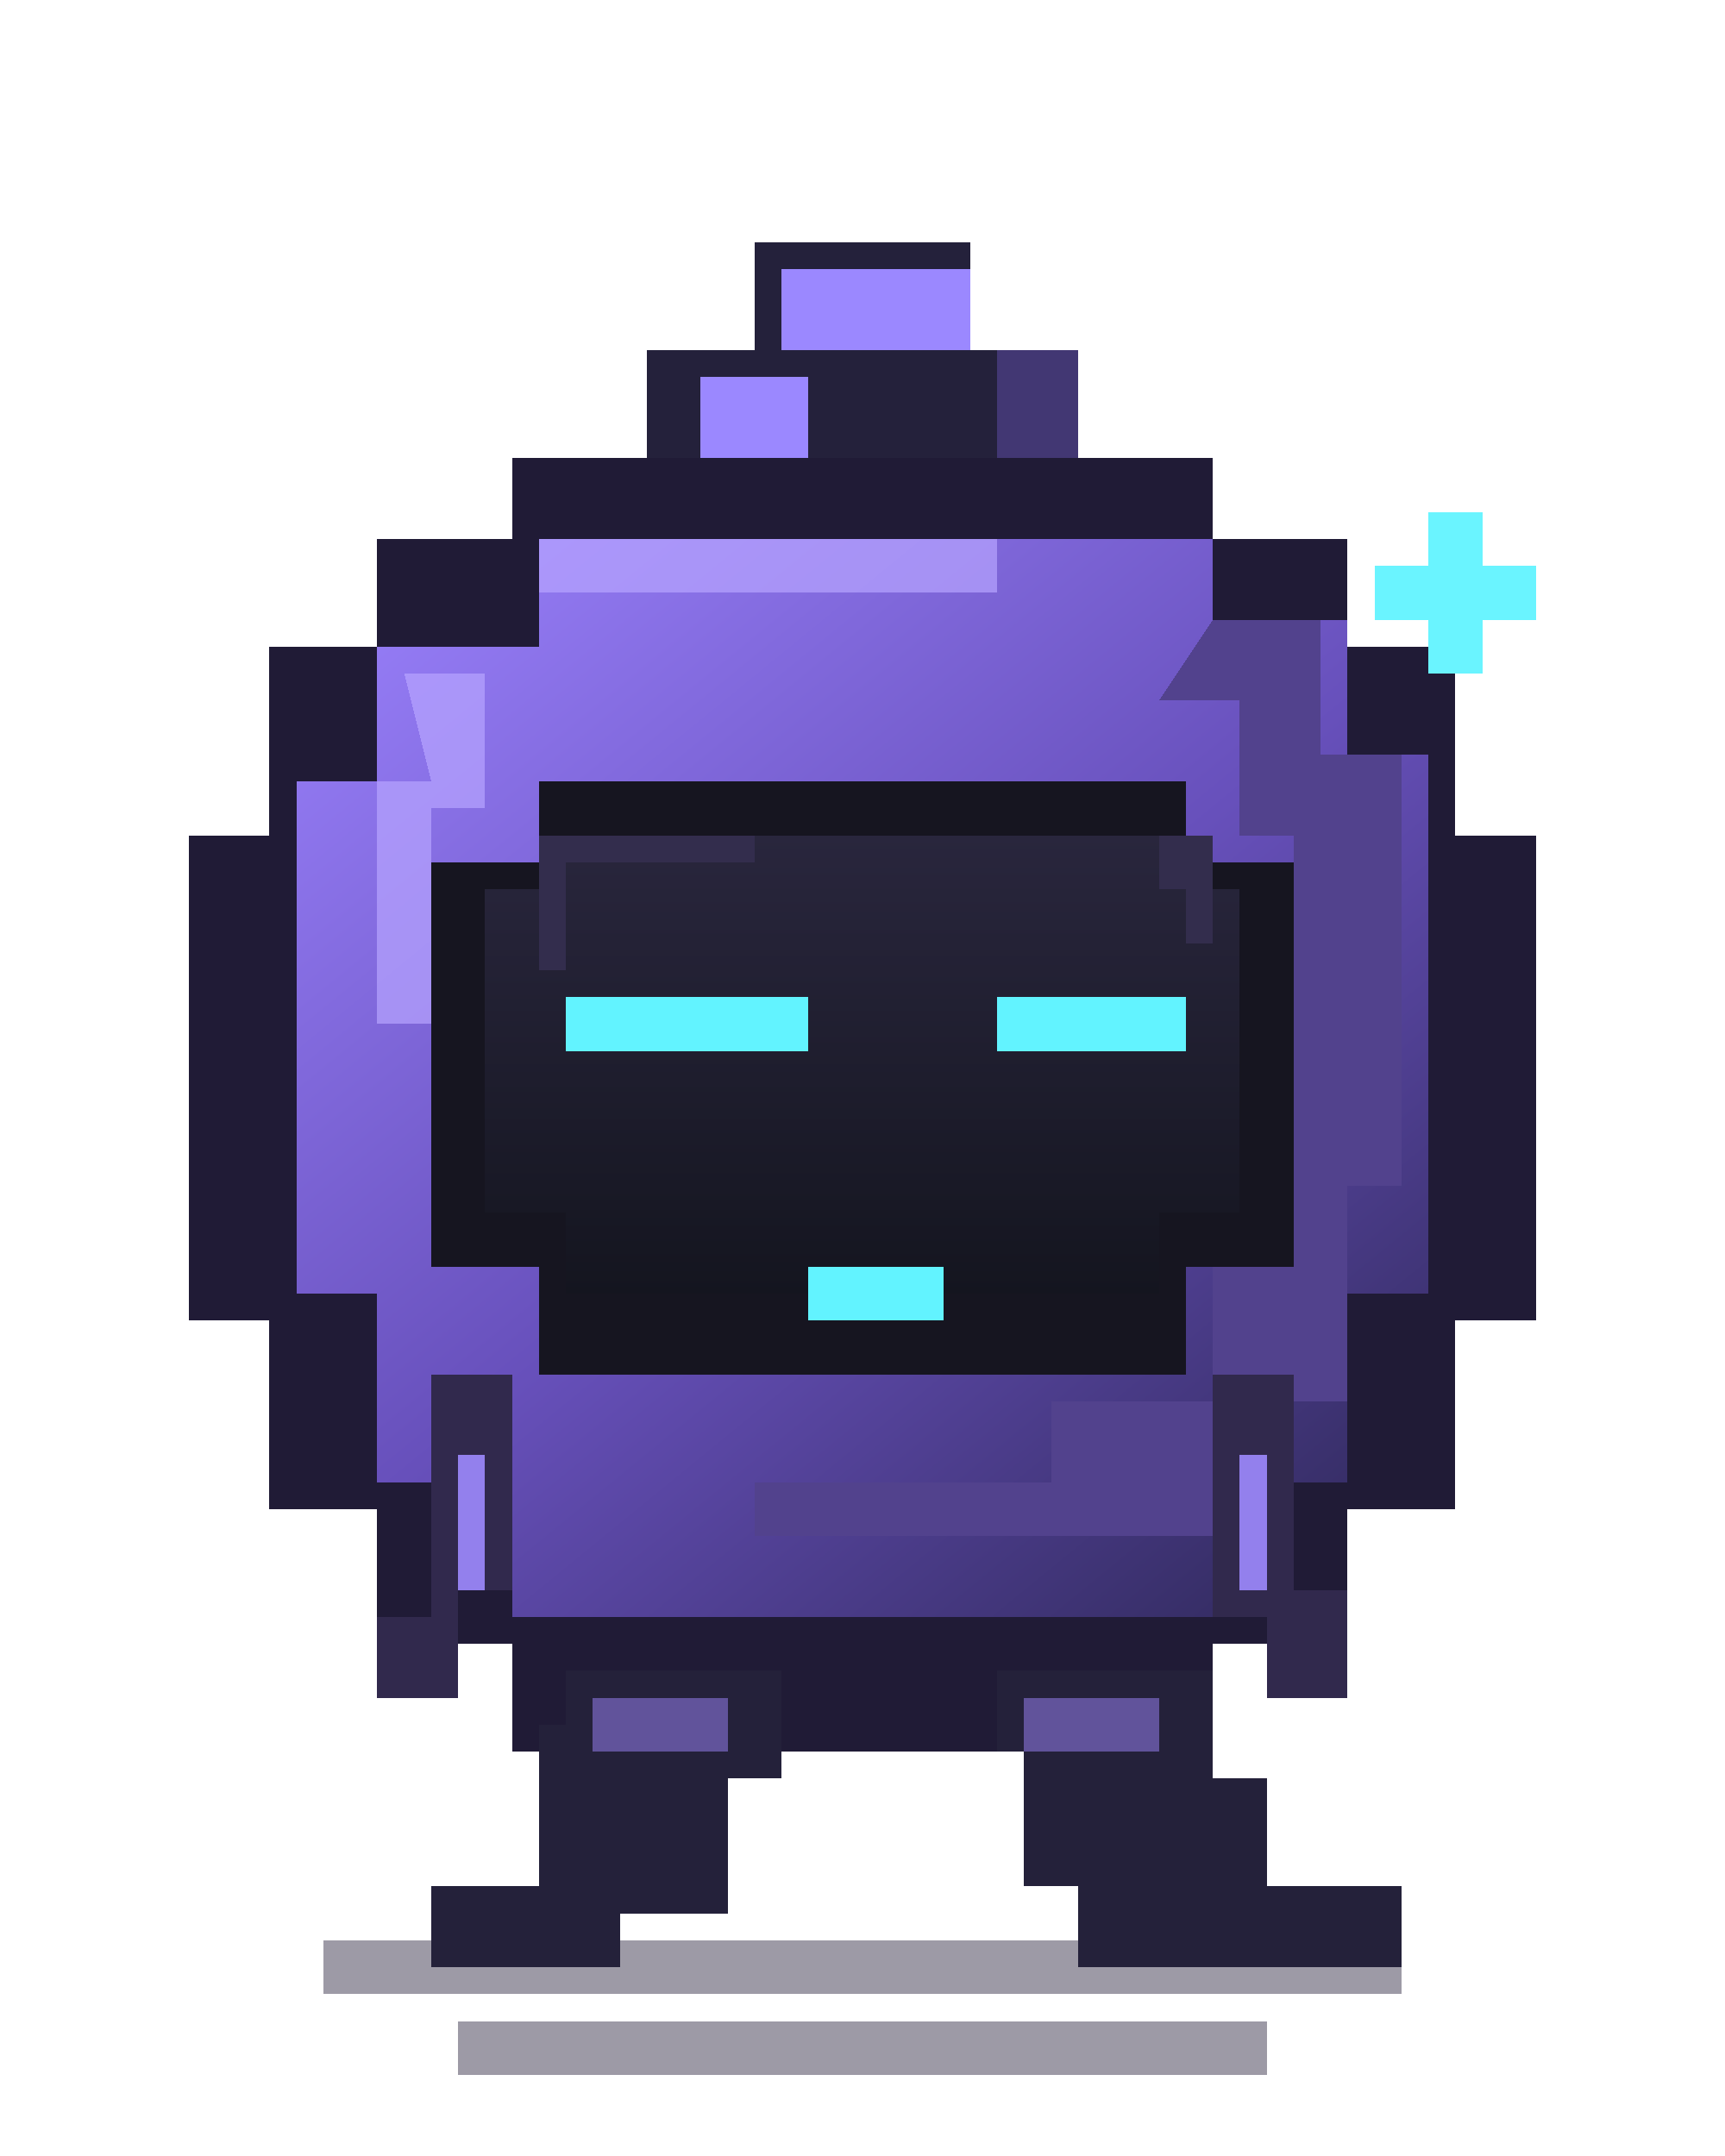
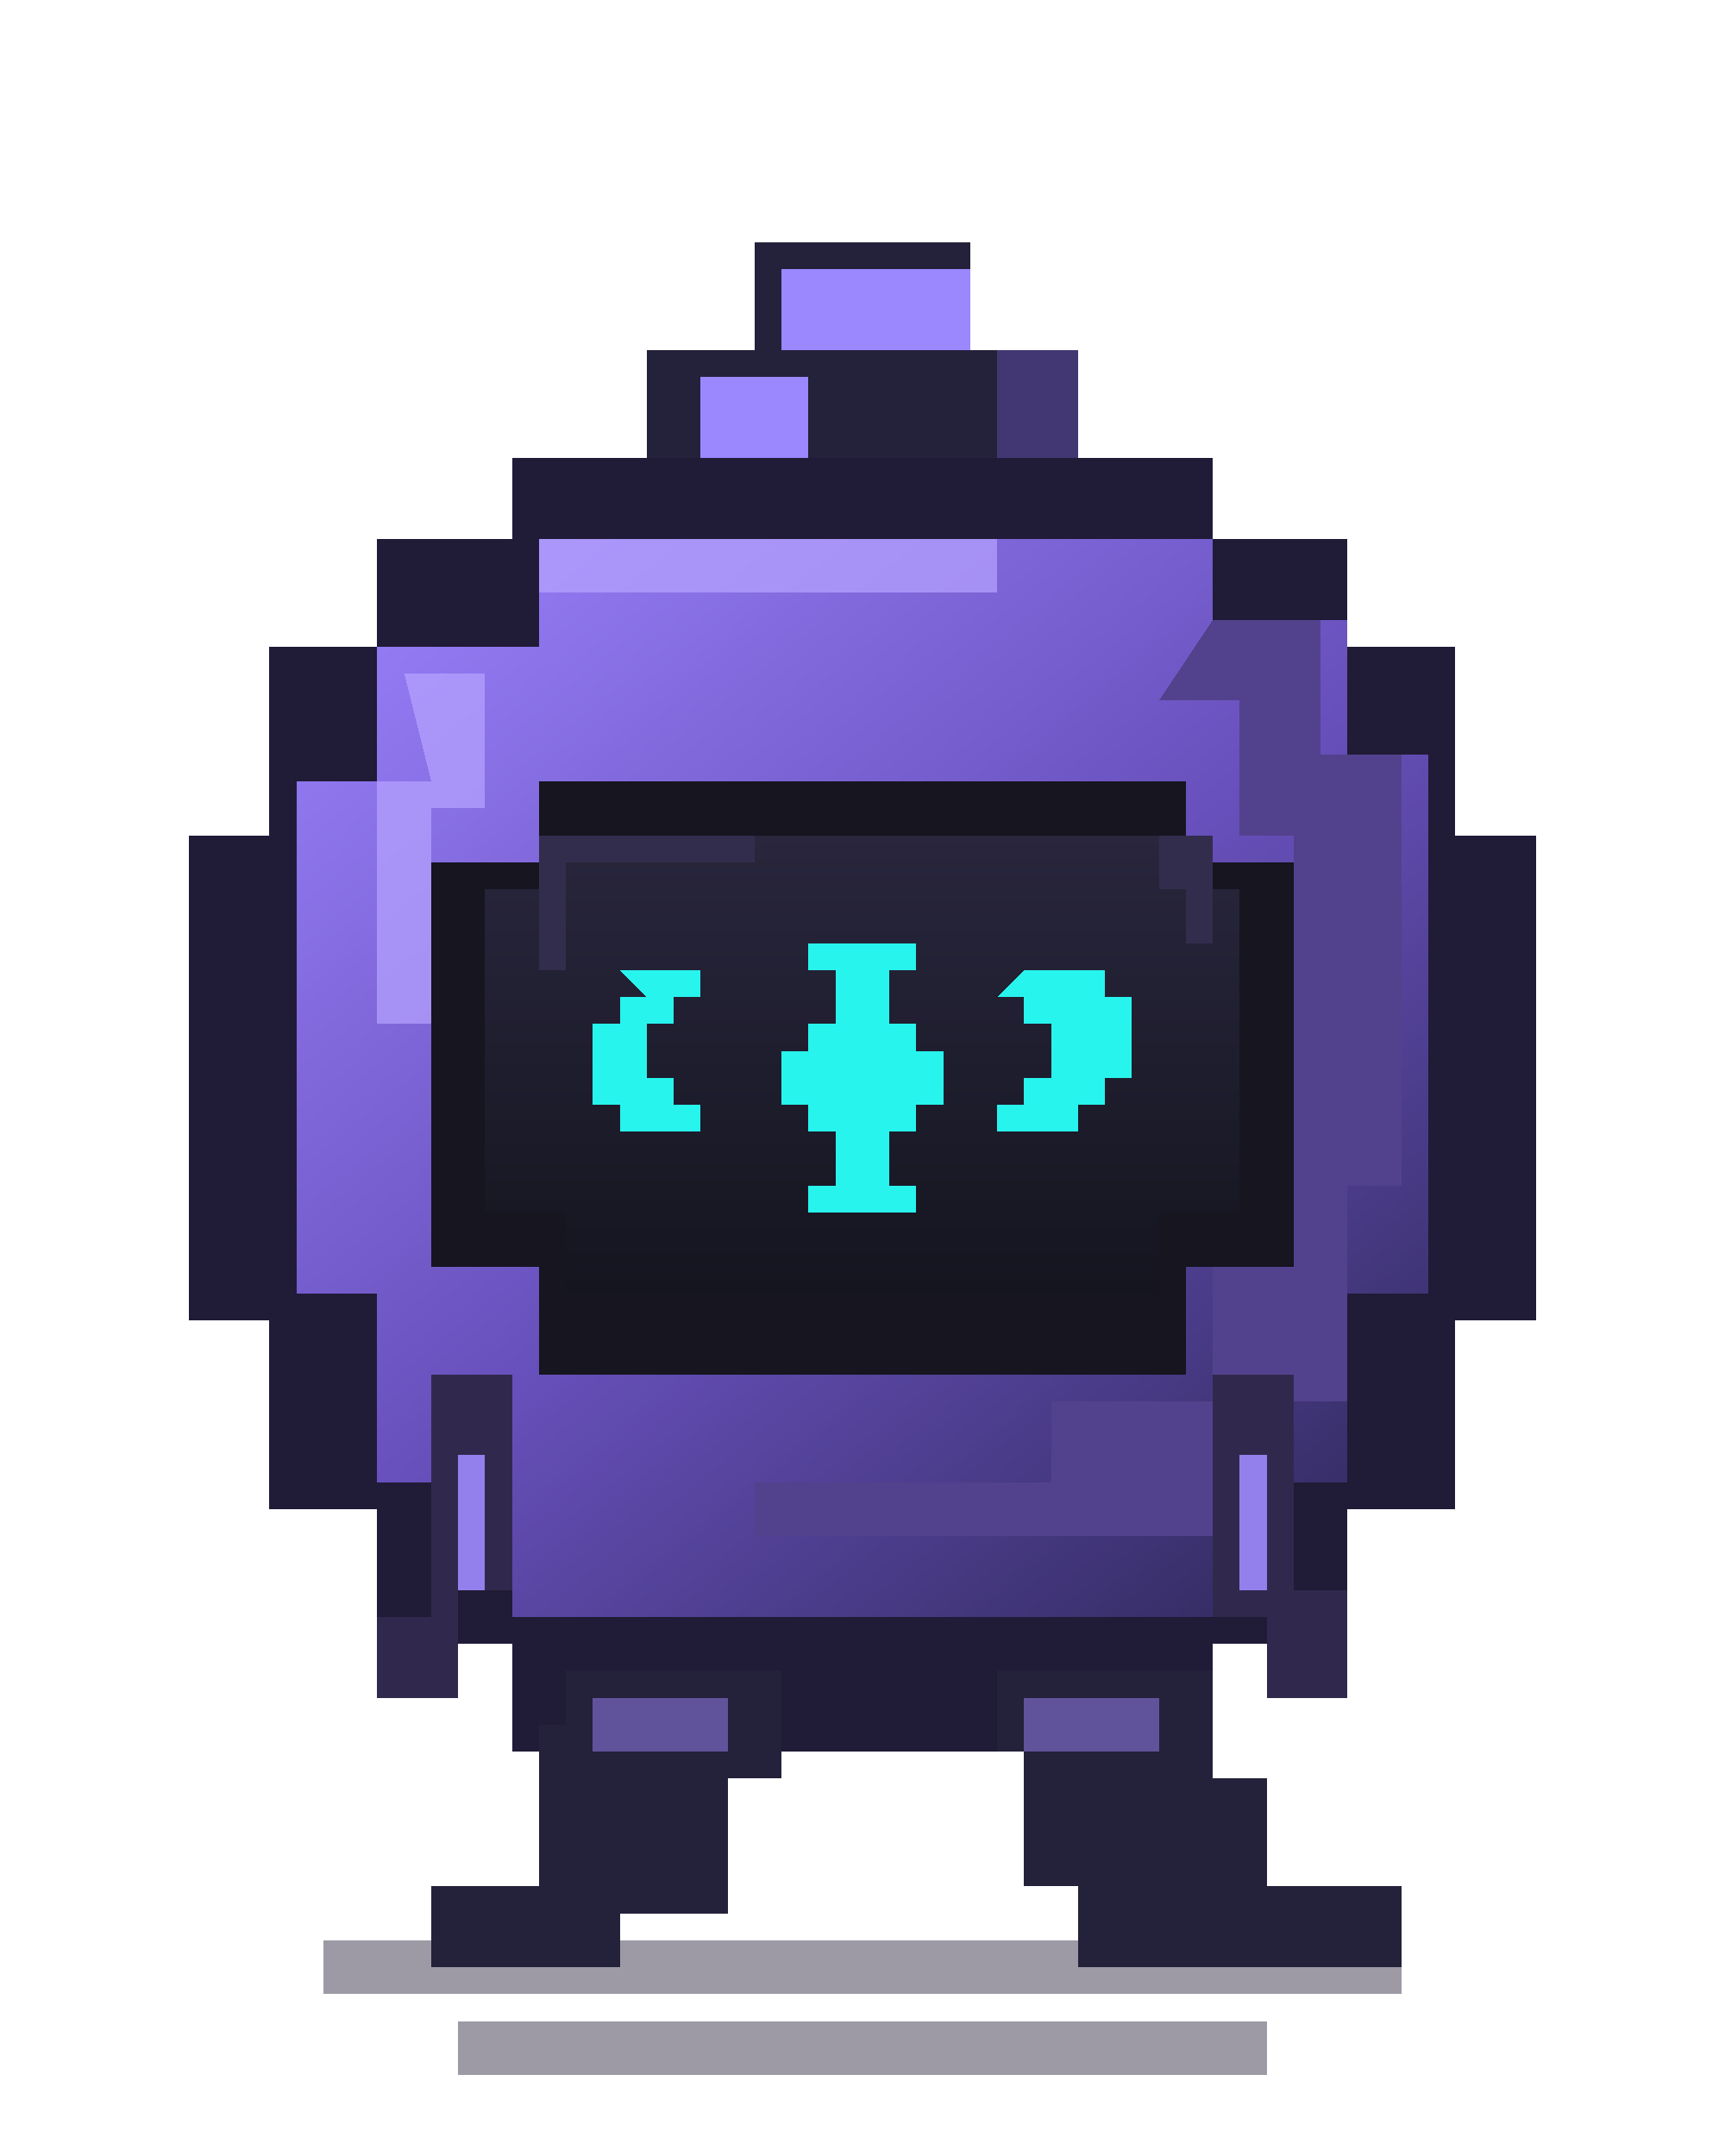
- <svg xmlns="http://www.w3.org/2000/svg" viewBox="0 0 64 80" shape-rendering="crispEdges">
+ <svg xmlns="http://www.w3.org/2000/svg" width="64" height="80" viewBox="0 0 64 80" shape-rendering="crispEdges">
  <defs>
    <linearGradient id="hood" x2=".85" y2="1">
      <stop stop-color="#9c83ff" />
      <stop offset=".55" stop-color="#6750bb" />
      <stop offset="1" stop-color="#342c62" />
    </linearGradient>
    <linearGradient id="face" x2="0" y2="1">
      <stop stop-color="#29263d" />
      <stop offset="1" stop-color="#14151f" />
    </linearGradient>
  </defs>
  <path fill="#160f2a" opacity=".42" d="M17 75h30v2H17zM12 72h40v2H12z" />
  <path fill="#24213b" d="M28 9h8v4h4v5h-4v4h-8v-4h-4v-5h4z" />
  <path fill="#9b88ff" d="M29 10h7v3h-7zM26 14h4v5h-4z" />
  <path fill="#423773" d="M37 13h3v4h-3z" />
  <path fill="#201b36" d="M19 17h26v3h5v4h4v7h3v18h-3v7h-4v5h-5v4H19v-4h-5v-5h-4v-7H7V31h3v-7h4v-4h5z" />
  <path fill="url(#hood)" d="M20 20h25v3h5v5h3v20h-3v7h-5v5H19v-5h-5v-7h-3V29h3v-5h6z" />
  <path fill="#b6a4ff" d="M20 20h17v2H20zM15 25h3v5h-2v8h-2v-9h2z" opacity=".7" />
  <path fill="#52428d" d="M45 23h4v5h3v16h-2v8h-5v5H28v-2h11v-3h6v-5h3V31h-2v-5h-3z" />
  <path fill="#161520" d="M20 29h24v3h4v15h-4v4H20v-4h-4V32h4z" />
  <path fill="url(#face)" d="M21 31h22v2h3v12h-3v3H21v-3h-3V33h3z" />
  <path fill="#332d4d" d="M20 31h8v1h-7v4h-1zM43 31h2v4h-1v-2h-1z" />
-   <path fill="#62f3ff" d="M21 37h9v2h-9zM37 37h7v2h-7zM30 47h5v2h-5z" />
+   <path fill="#28f4ee" d="M23 36h3v1h-1v1h-1v2h1v1h1v1h-3v-1h-1v-3h1v-1h1zM38 36h3v1h1v3h-1v1h-1v1h-3v-1h1v-1h1v-2h-1v-1h-1z" />
+   <path fill="#28f4ee" d="M30 35h4v1h-1v2h1v1h1v2h-1v1h-1v2h1v1h-4v-1h1v-2h-1v-1h-1v-2h1v-1h1v-2h-1z" />
  <path fill="#31294d" d="M16 51h3v8h-2v4h-3v-3h2zM45 51h3v8h2v4h-3v-3h-2z" />
  <path fill="#9380ed" d="M17 54h1v5h-1zM46 54h1v5h-1z" />
  <path fill="#24213a" d="M21 62h8v4h-2v5h-4v2h-7v-3h4v-6h1zM37 62h8v4h2v4h5v3H40v-3h-2v-5h-1z" />
  <path fill="#61539b" d="M22 63h5v2h-5zM38 63h5v2h-5z" />
-   <path fill="#6af4ff" d="M53 19h2v2h2v2h-2v2h-2v-2h-2v-2h2z" />
</svg>
